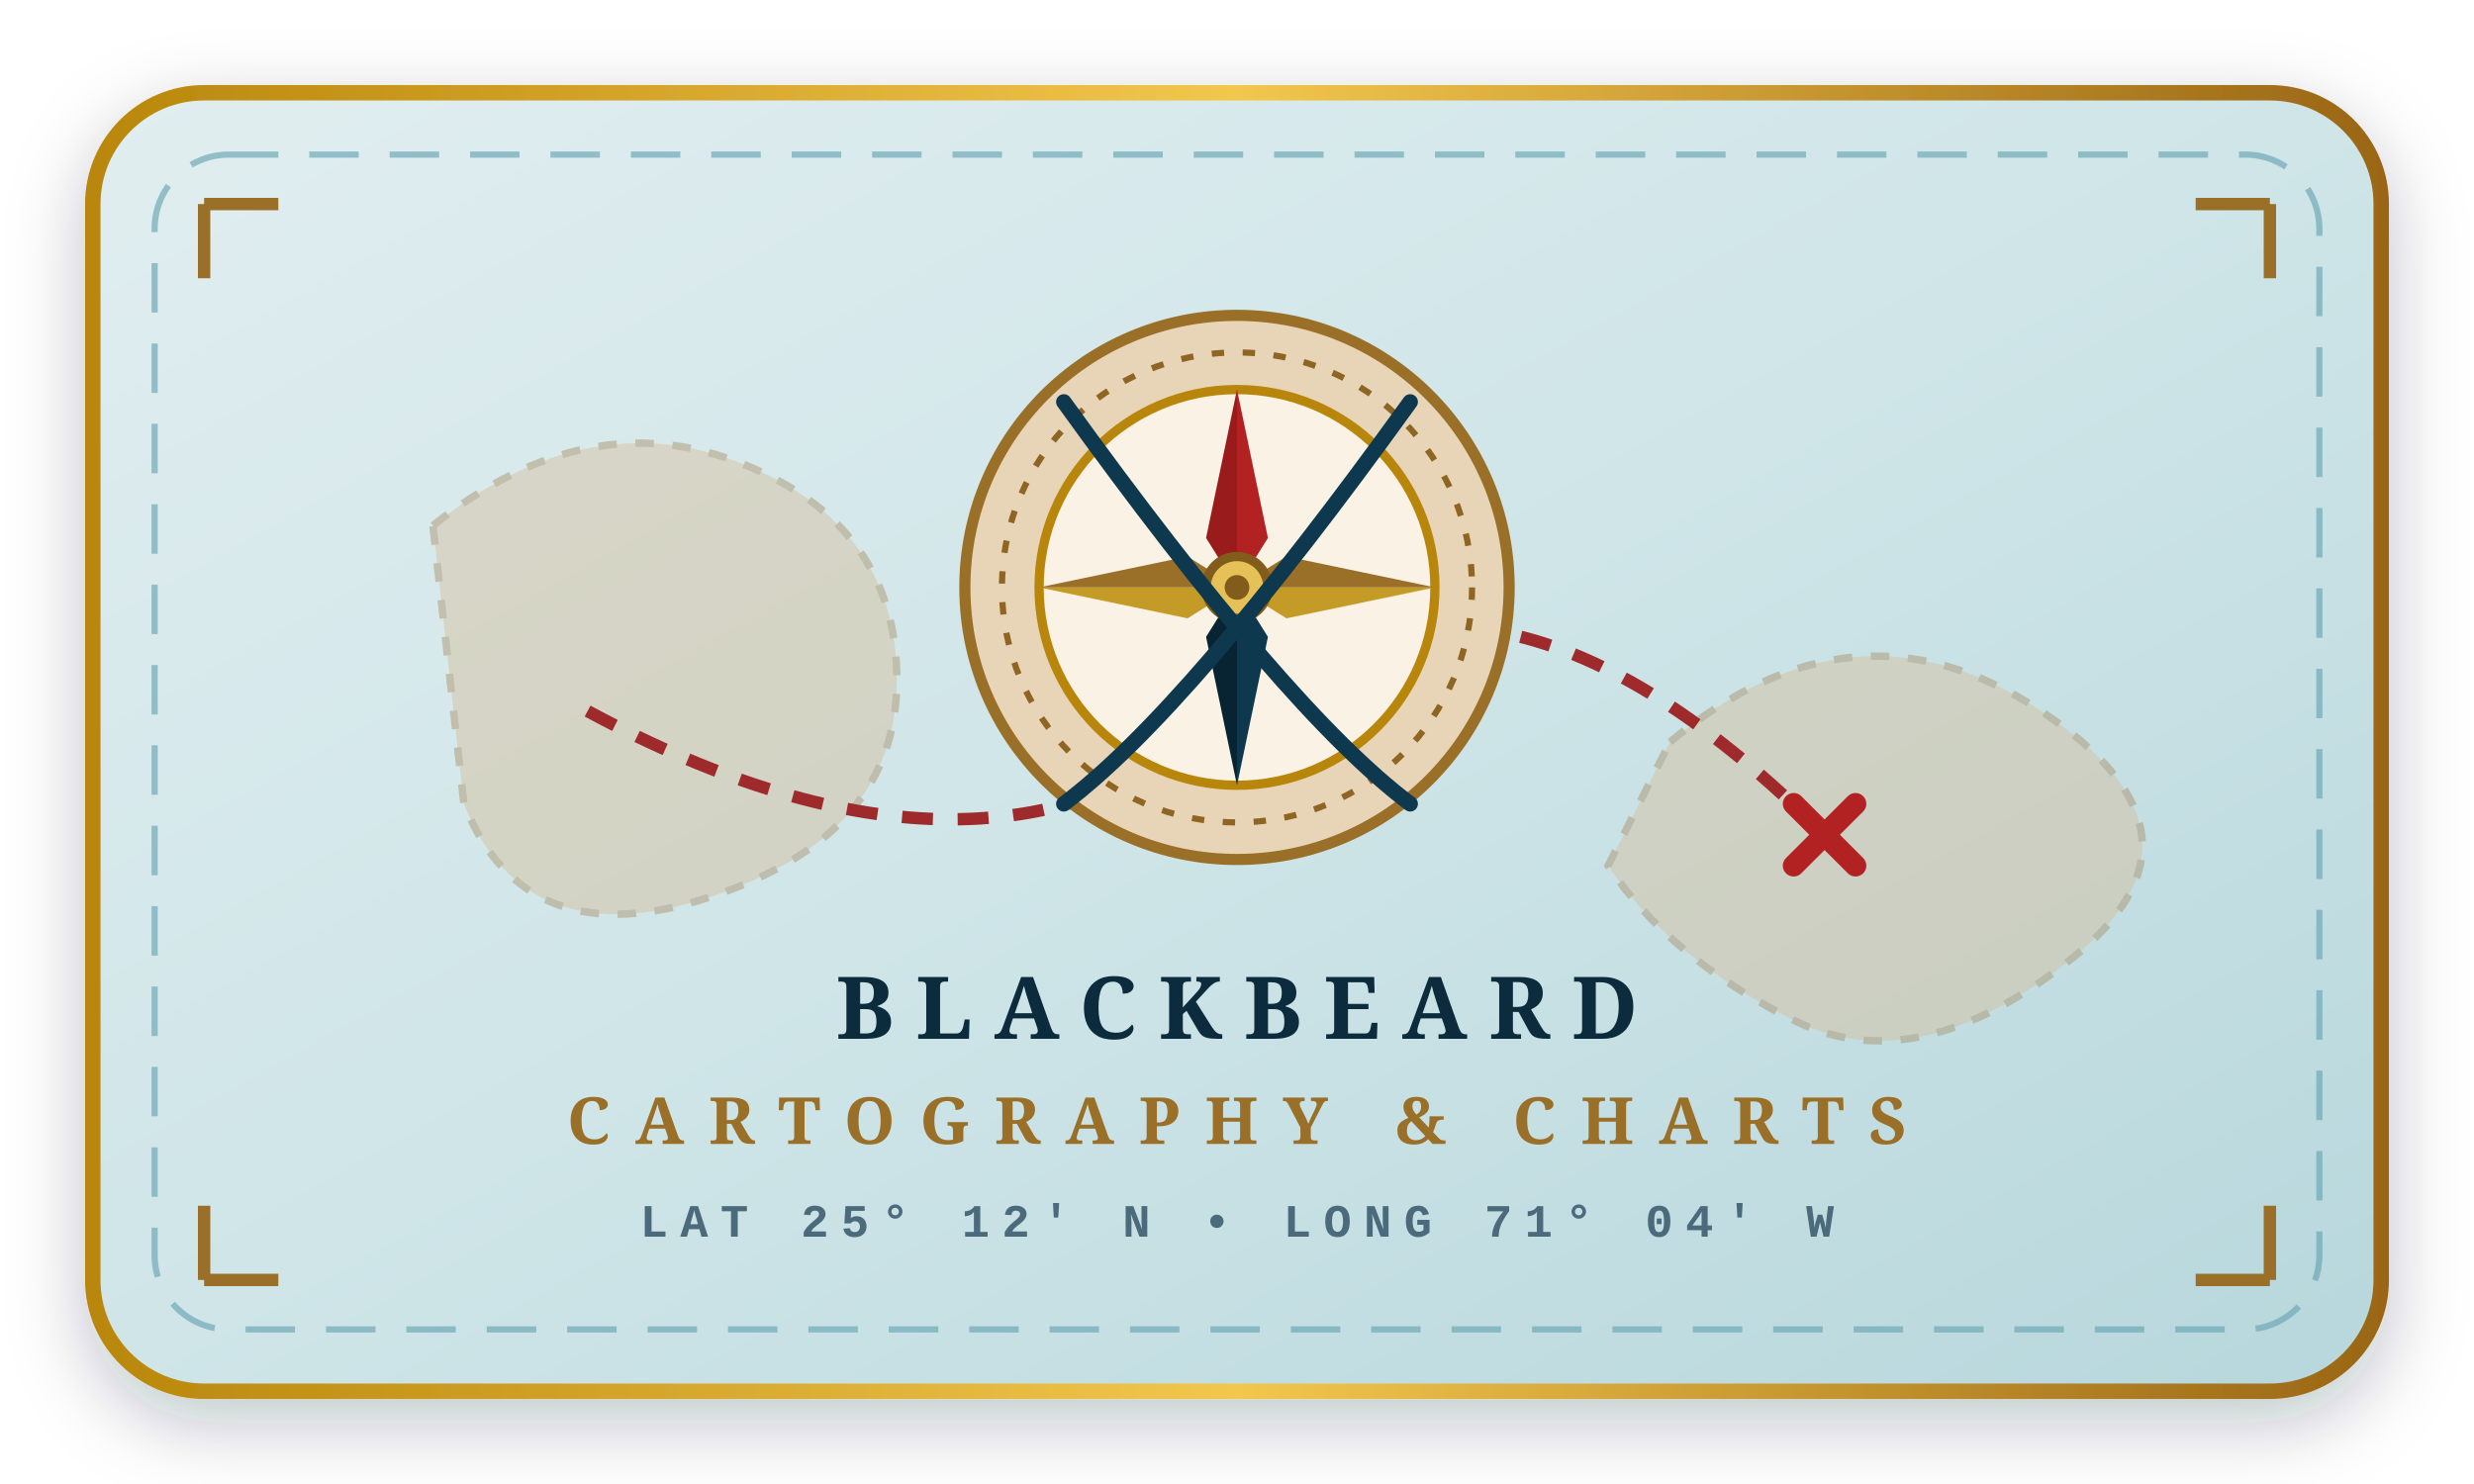
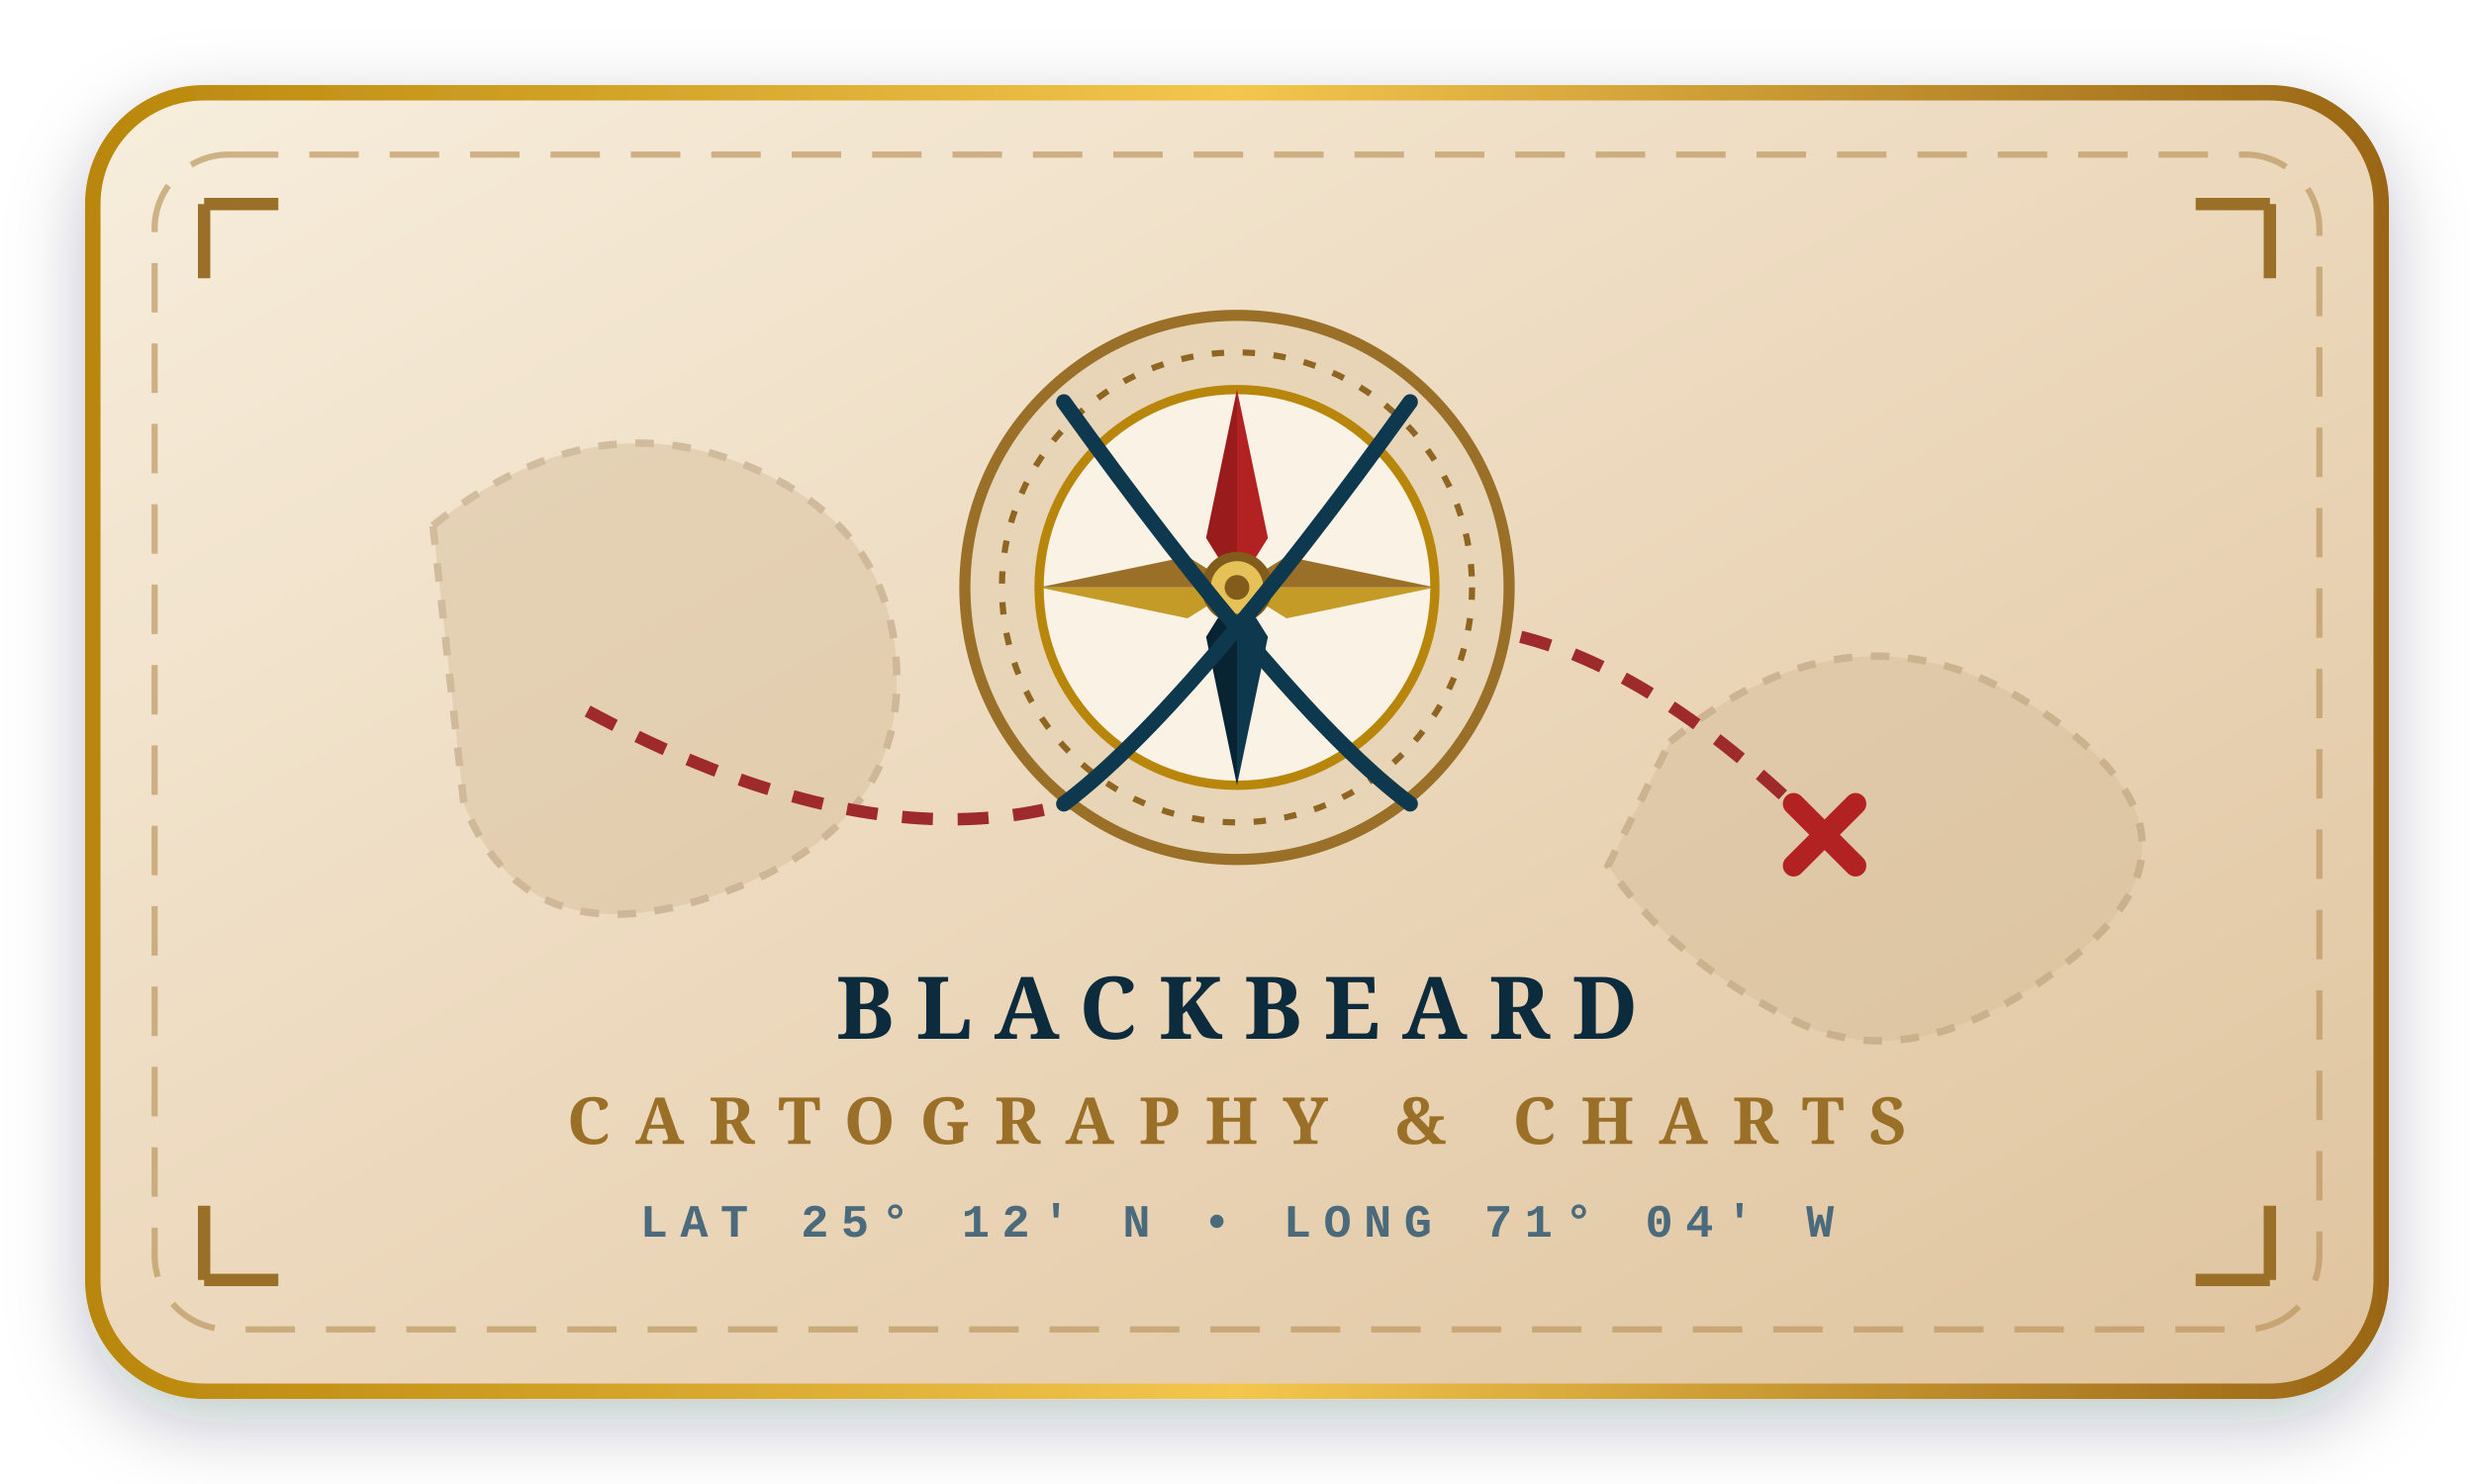
<svg xmlns="http://www.w3.org/2000/svg" viewBox="0 0 400 240" width="400" height="240">
  <defs>
-     <linearGradient id="oceanPlacque" x1="0%" y1="0%" x2="100%" y2="100%">
-       <stop offset="0%" stop-color="#E1EEF0" />
-       <stop offset="50%" stop-color="#CFE5E8" />
-       <stop offset="100%" stop-color="#B7D7DC" />
-     </linearGradient>
    <linearGradient id="parchmentGrad" x1="0%" y1="0%" x2="100%" y2="100%">
      <stop offset="0%" stop-color="#F7EEDD" />
      <stop offset="50%" stop-color="#ECD8BC" />
      <stop offset="100%" stop-color="#DFC49E" />
    </linearGradient>
    <linearGradient id="goldTrim" x1="0%" y1="0%" x2="100%" y2="0%">
      <stop offset="0%" stop-color="#B8860B" />
      <stop offset="50%" stop-color="#F3C64D" />
      <stop offset="100%" stop-color="#996515" />
    </linearGradient>
    <linearGradient id="oceanInk" x1="0%" y1="0%" x2="0%" y2="100%">
      <stop offset="0%" stop-color="#0E384D" />
      <stop offset="100%" stop-color="#051B27" />
    </linearGradient>
    <filter id="mapShadow" x="-10%" y="-10%" width="120%" height="120%">
      <feDropShadow dx="0" dy="4" stdDeviation="6" flood-color="#07202E" flood-opacity="0.25" />
    </filter>
  </defs>
-   <rect x="15" y="15" width="370" height="210" rx="18" fill="url(#oceanPlacque)" stroke="url(#goldTrim)" stroke-width="2.5" filter="url(#mapShadow)" />
-   <rect x="25" y="25" width="350" height="190" rx="12" fill="none" stroke="#68A5B3" stroke-width="1" stroke-dasharray="8,5" opacity="0.65" />
+   <rect x="15" y="15" width="370" height="210" rx="18" fill="url(#parchmentGrad)" stroke="url(#goldTrim)" stroke-width="2.5" filter="url(#mapShadow)" />
+   <rect x="25" y="25" width="350" height="190" rx="12" fill="none" stroke="#B8945A" stroke-width="1" stroke-dasharray="8,5" opacity="0.65" />
  <path d="M 33 33 L 45 33 M 33 33 L 33 45" stroke="#9A6F27" stroke-width="2" fill="none" />
  <path d="M 367 33 L 355 33 M 367 33 L 367 45" stroke="#9A6F27" stroke-width="2" fill="none" />
  <path d="M 33 207 L 45 207 M 33 207 L 33 195" stroke="#9A6F27" stroke-width="2" fill="none" />
  <path d="M 367 207 L 355 207 M 367 207 L 367 195" stroke="#9A6F27" stroke-width="2" fill="none" />
  <path d="M 70 85 Q 95 65, 120 75 T 145 110 T 115 145 T 75 130 Z" fill="#D4BD99" opacity="0.45" stroke="#A88B63" stroke-width="1.2" stroke-dasharray="3,3" />
  <path d="M 270 120 Q 300 95, 330 115 T 335 155 T 290 165 T 260 140 Z" fill="#D4BD99" opacity="0.45" stroke="#A88B63" stroke-width="1.2" stroke-dasharray="3,3" />
  <path d="M 95 115 Q 160 150, 200 115 T 295 135" fill="none" stroke="#9E2A2B" stroke-width="2" stroke-dasharray="5,4" />
  <path d="M 290 130 L 300 140 M 300 130 L 290 140" stroke="#B22222" stroke-width="3.5" stroke-linecap="round" />
  <g transform="translate(200, 95)">
    <circle r="44" fill="#E8D5B7" stroke="#9A6F27" stroke-width="1.8" />
    <circle r="38" fill="none" stroke="#8E6523" stroke-width="1" stroke-dasharray="2,3" />
    <circle r="32" fill="#FAF2E4" stroke="#B8860B" stroke-width="1.5" />
    <polygon points="0,-32 5,-8 0,0" fill="#B22222" />
    <polygon points="0,-32 -5,-8 0,0" fill="#991B1B" />
    <polygon points="0,32 5,8 0,0" fill="#0E384D" />
    <polygon points="0,32 -5,8 0,0" fill="#082331" />
    <polygon points="32,0 8,5 0,0" fill="#C59B27" />
    <polygon points="32,0 8,-5 0,0" fill="#9A6F27" />
    <polygon points="-32,0 -8,5 0,0" fill="#C59B27" />
    <polygon points="-32,0 -8,-5 0,0" fill="#9A6F27" />
    <polygon points="22,-22 5,-5 0,0" fill="#D4AF37" />
    <polygon points="-22,-22 -5,-5 0,0" fill="#B38728" />
    <polygon points="22,22 5,5 0,0" fill="#D4AF37" />
    <polygon points="-22,22 -5,5 0,0" fill="#B38728" />
    <circle r="5" fill="#E5C158" stroke="#825C1A" stroke-width="1.5" />
    <circle r="2" fill="#825C1A" />
    <path d="M -28 35 Q -8 20, 28 -30" stroke="#0E384D" stroke-width="2.5" fill="none" stroke-linecap="round" />
    <path d="M 28 35 Q 8 20, -28 -30" stroke="#0E384D" stroke-width="2.5" fill="none" stroke-linecap="round" />
  </g>
  <text x="200" y="168" text-anchor="middle" font-family="'Cinzel', Georgia, serif" font-size="14" font-weight="800" fill="#0C2B3D" letter-spacing="3.5">BLACKBEARD</text>
  <text x="200" y="185" text-anchor="middle" font-family="'Cinzel', Georgia, serif" font-size="10.5" font-weight="700" fill="#9A6F27" letter-spacing="4">CARTOGRAPHY &amp; CHARTS</text>
  <text x="200" y="200" text-anchor="middle" font-family="'Courier New', monospace" font-size="7.5" font-weight="600" fill="#4B6B7C" letter-spacing="2">LAT 25° 12' N • LONG 71° 04' W</text>
</svg>
